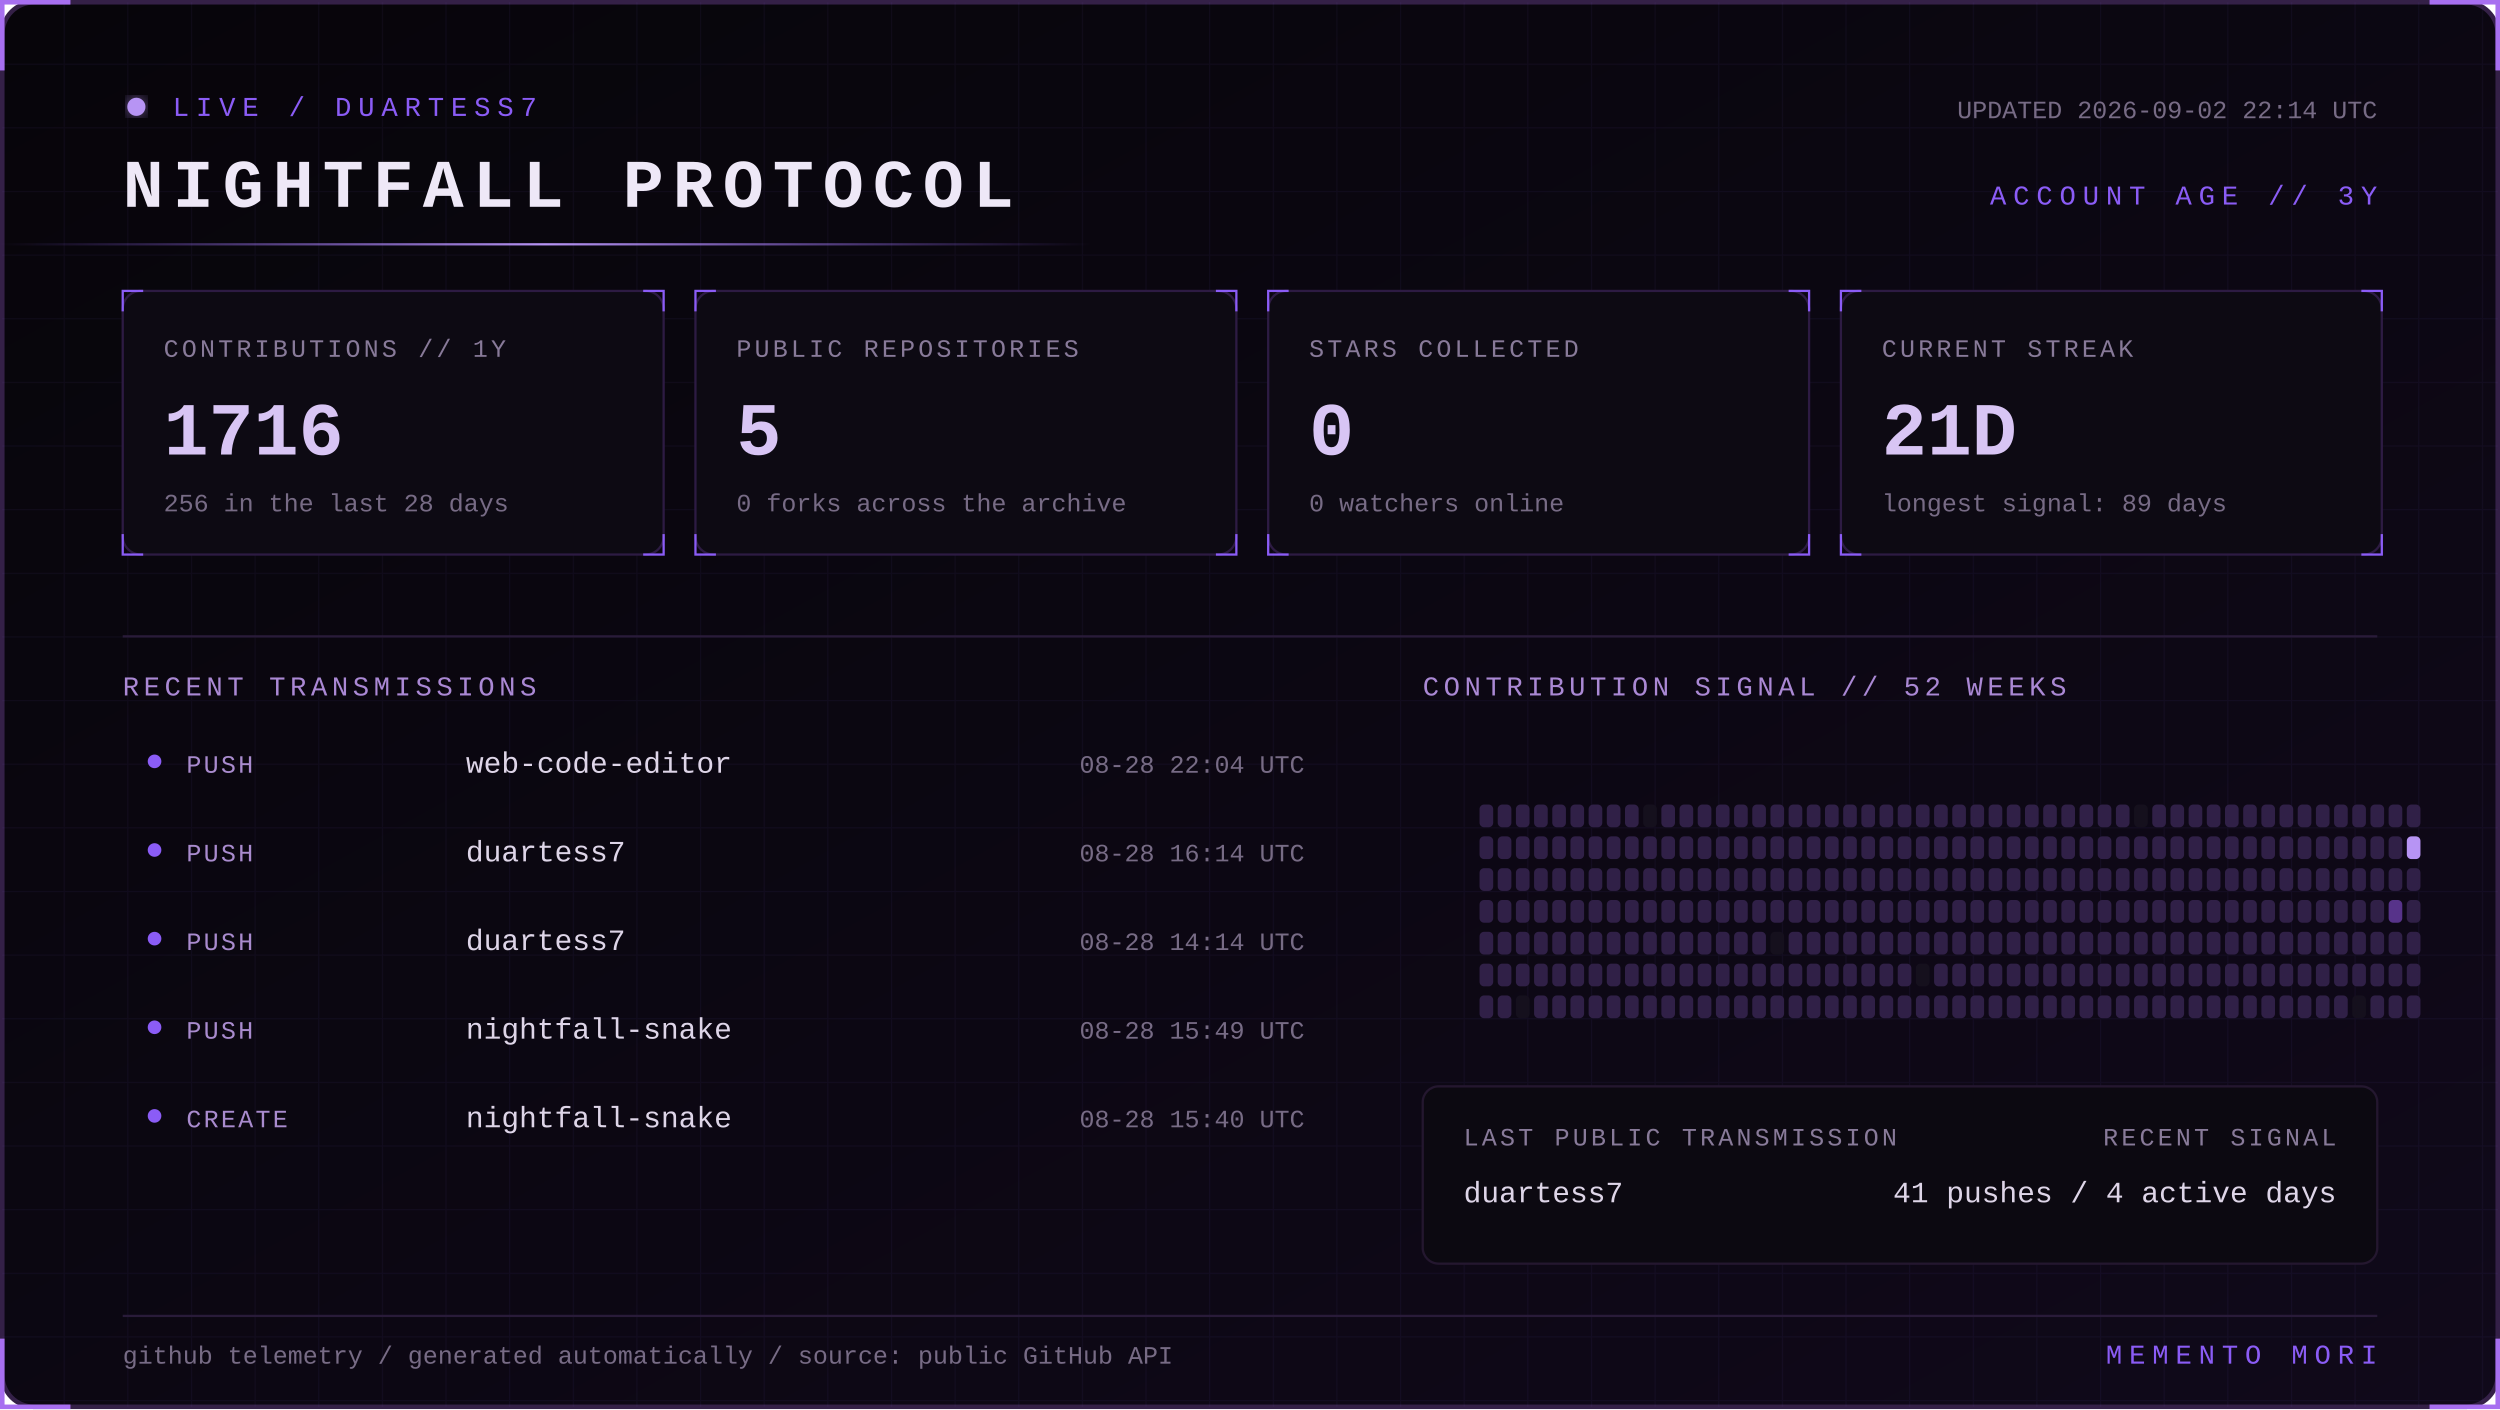
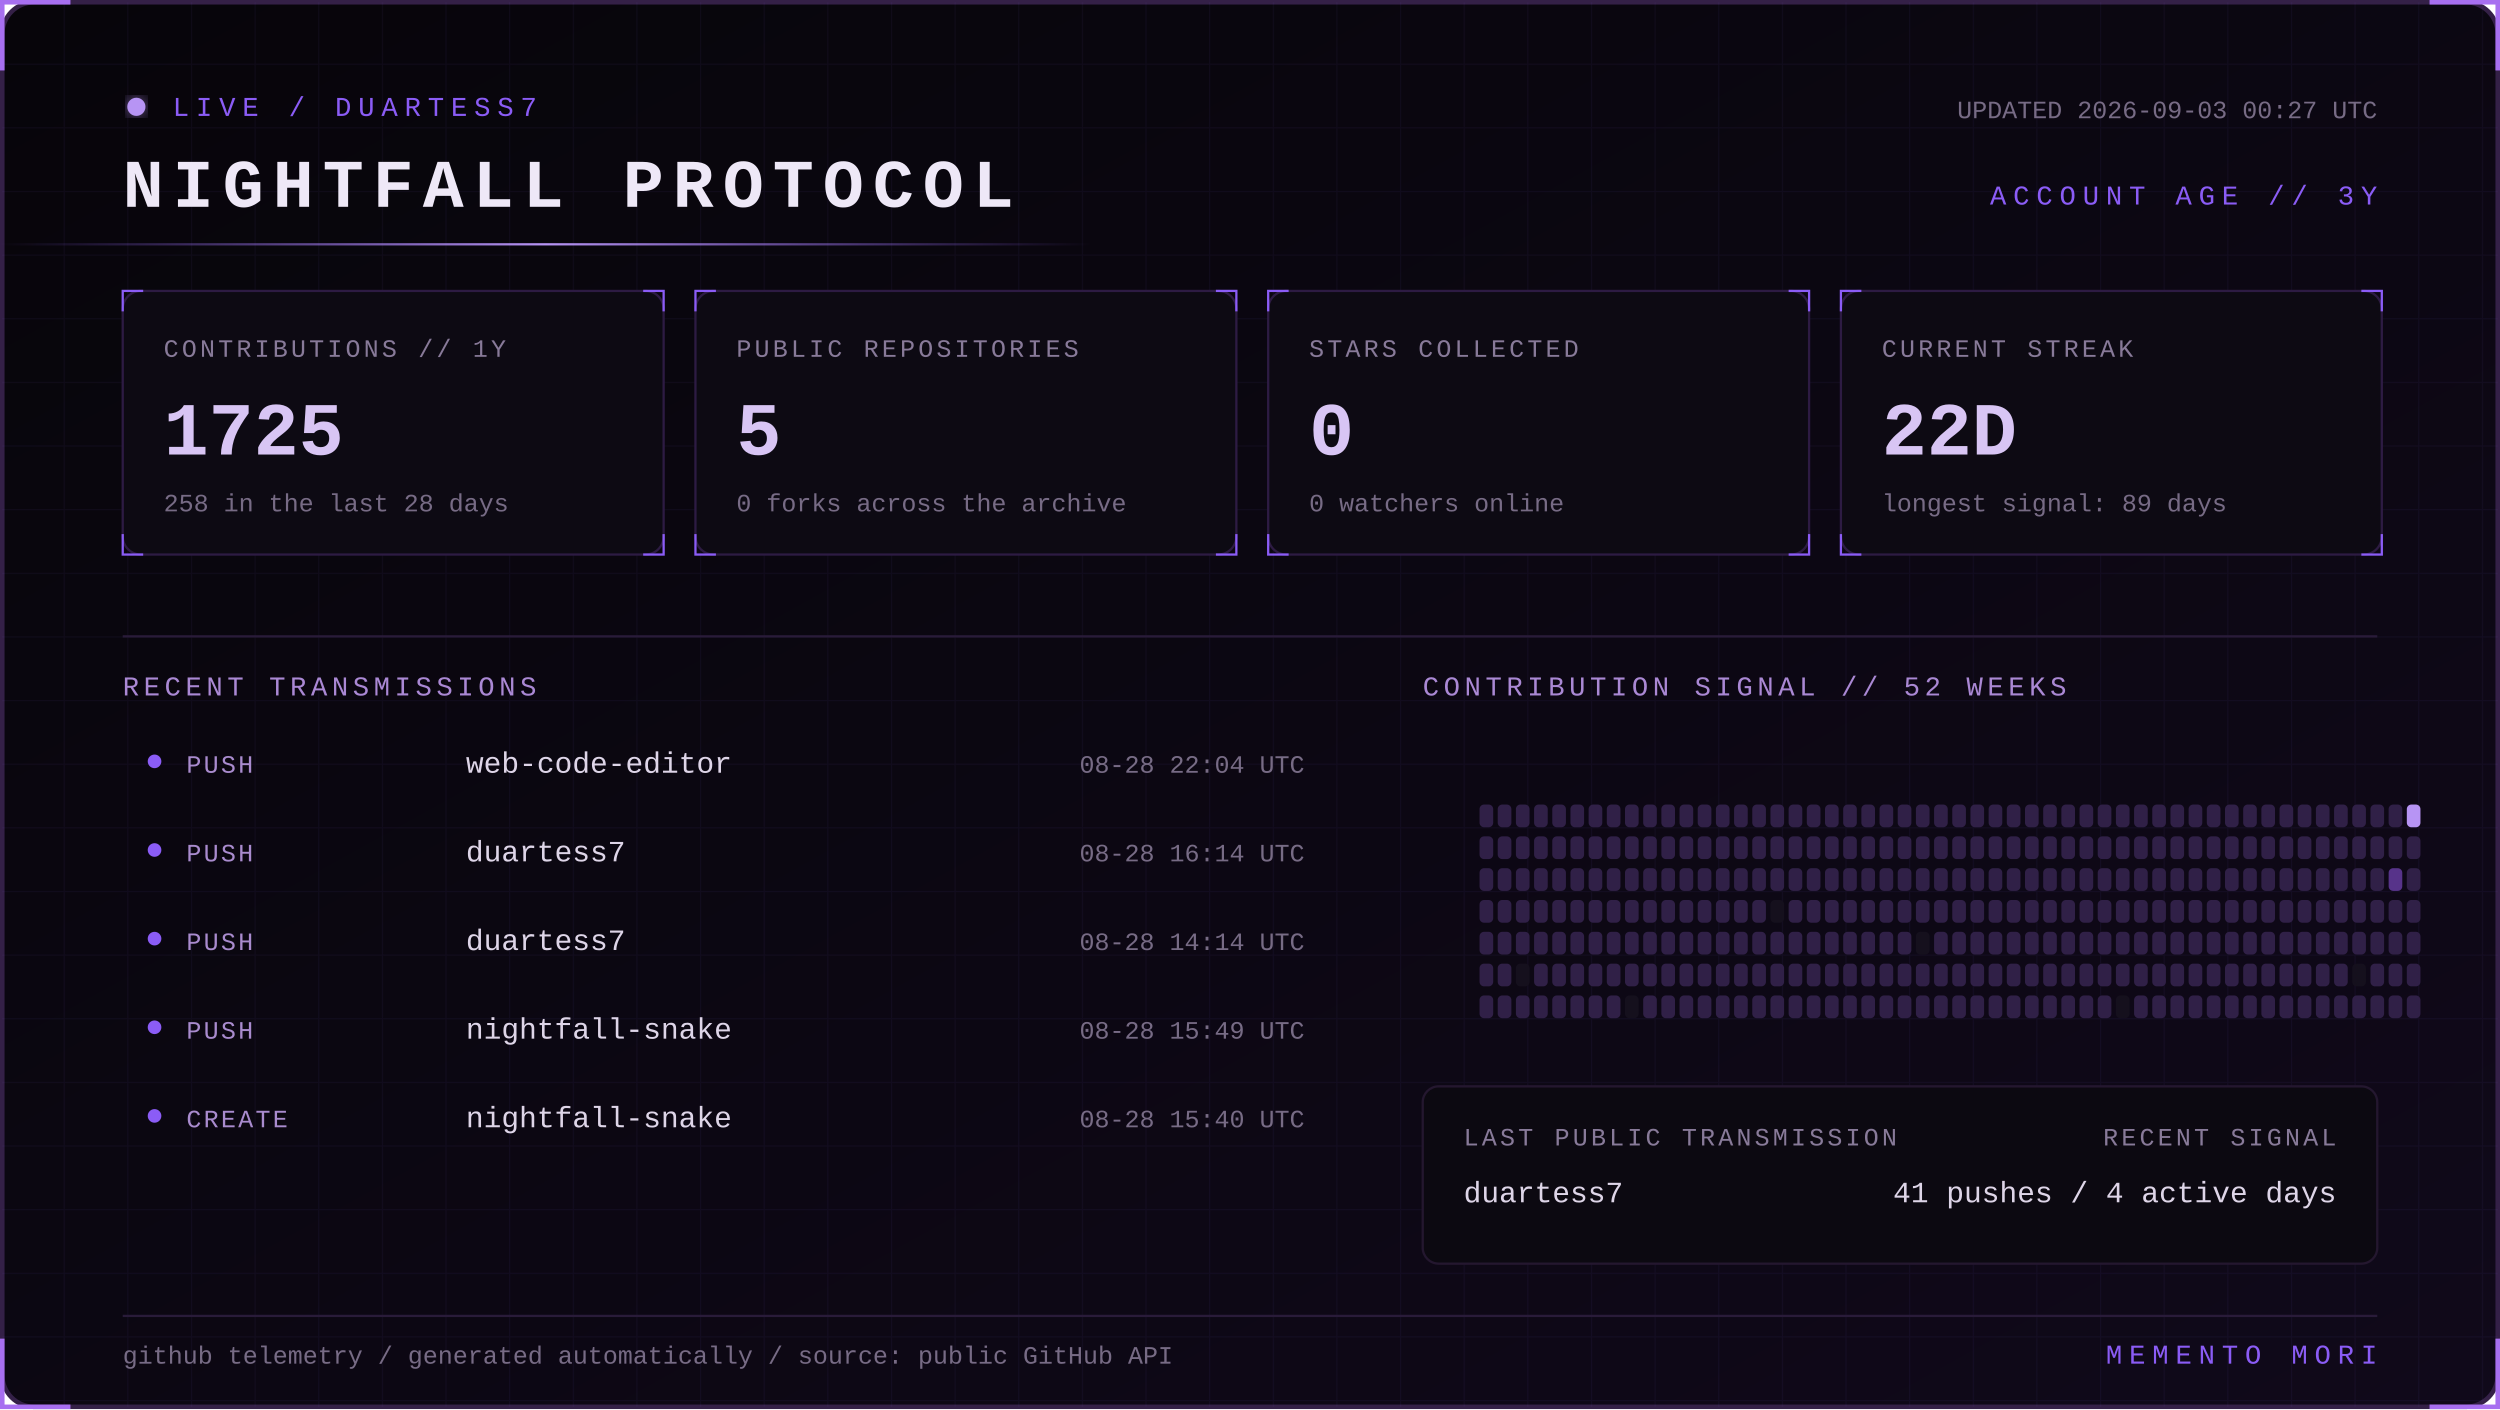
<svg xmlns="http://www.w3.org/2000/svg" width="1100" height="620" viewBox="0 0 1100 620" role="img" aria-labelledby="title desc">
  <defs>
    <linearGradient id="bg" x1="0" y1="0" x2="1" y2="1">
      <stop stop-color="#07050a" />
      <stop offset="1" stop-color="#10091a" />
    </linearGradient>
    <linearGradient id="beam">
      <stop stop-color="#8b5cf6" stop-opacity="0" />
      <stop offset=".5" stop-color="#b794f4" />
      <stop offset="1" stop-color="#8b5cf6" stop-opacity="0" />
    </linearGradient>
    <filter id="glow">
      <feGaussianBlur stdDeviation="4" result="b" />
      <feMerge>
        <feMergeNode in="b" />
        <feMergeNode in="SourceGraphic" />
      </feMerge>
    </filter>
    <pattern id="grid" width="28" height="28" patternUnits="userSpaceOnUse">
      <path d="M28 0H0V28" fill="none" stroke="#8b5cf6" stroke-opacity=".055" />
    </pattern>
    <style>
      text { font-family: Consolas, 'Courier New', monospace; }
      .kicker { fill:#8b5cf6; font-size:12px; letter-spacing:3px; }
      .title { fill:#eee8f7; font-size:30px; font-weight:700; letter-spacing:4px; }
      .label { fill:#887a99; font-size:11px; letter-spacing:1.4px; }
      .value { fill:#d8c5f4; font-size:33px; font-weight:700; }
      .detail,.pct { fill:#776b85; font-size:11px; }
      .section { fill:#aa88d4; font-size:12px; letter-spacing:2px; }
      .lang { fill:#ded5e8; font-size:13px; }
      .event { fill:#a98bce; font-size:11px; letter-spacing:1px; }
      .scan { animation:scan 5s linear infinite; }
      .blink { animation:blink 1.6s step-end infinite; }
      @keyframes scan { from { transform:translateX(-500px) } to { transform:translateX(1100px) } }
      @keyframes blink { 50% { opacity:.25 } }
    </style>
  </defs>
  <rect x="1" y="1" width="1098" height="618" rx="14" fill="url(#bg)" stroke="#342047" stroke-width="2" />
  <rect x="1" y="1" width="1098" height="618" rx="14" fill="url(#grid)" />
  <path d="M31 1H1v30 M1069 1h30v30 M1099 589v30h-30 M31 619H1v-30" stroke="#a76ff0" stroke-width="2" fill="none" />
  <g transform="translate(54 42)">
    <circle cx="6" cy="5" r="4" fill="#b794f4" filter="url(#glow)" class="blink" />
    <text x="22" y="9" class="kicker">LIVE / DUARTESS7</text>
    <text y="49" class="title">NIGHTFALL PROTOCOL</text>
-     <text x="992" y="10" text-anchor="end" class="detail">UPDATED 2026-09-02 22:14 UTC</text>
+     <text x="992" y="10" text-anchor="end" class="detail">UPDATED 2026-09-03 00:27 UTC</text>
    <text x="992" y="48" text-anchor="end" class="kicker">ACCOUNT AGE // 3Y</text>
  </g>
  <rect y="107" width="480" height="1" fill="url(#beam)" class="scan" />
  <g transform="translate(54 128)">
    <rect width="238" height="116" rx="8" fill="#0d0a13" stroke="#2d1b43" />
    <path d="M0 9V0h9 M229 0h9v9 M238 107v9h-9 M9 116H0v-9" stroke="#8b5cf6" fill="none" />
    <text x="18" y="29" class="label">CONTRIBUTIONS // 1Y</text>
-     <text x="18" y="72" class="value">1716</text>
-     <text x="18" y="97" class="detail">256 in the last 28 days</text>
+     <text x="18" y="72" class="value">1725</text>
+     <text x="18" y="97" class="detail">258 in the last 28 days</text>
  </g>
  <g transform="translate(306 128)">
    <rect width="238" height="116" rx="8" fill="#0d0a13" stroke="#2d1b43" />
    <path d="M0 9V0h9 M229 0h9v9 M238 107v9h-9 M9 116H0v-9" stroke="#8b5cf6" fill="none" />
    <text x="18" y="29" class="label">PUBLIC REPOSITORIES</text>
    <text x="18" y="72" class="value">5</text>
    <text x="18" y="97" class="detail">0 forks across the archive</text>
  </g>
  <g transform="translate(558 128)">
    <rect width="238" height="116" rx="8" fill="#0d0a13" stroke="#2d1b43" />
    <path d="M0 9V0h9 M229 0h9v9 M238 107v9h-9 M9 116H0v-9" stroke="#8b5cf6" fill="none" />
    <text x="18" y="29" class="label">STARS COLLECTED</text>
    <text x="18" y="72" class="value">0</text>
    <text x="18" y="97" class="detail">0 watchers online</text>
  </g>
  <g transform="translate(810 128)">
    <rect width="238" height="116" rx="8" fill="#0d0a13" stroke="#2d1b43" />
    <path d="M0 9V0h9 M229 0h9v9 M238 107v9h-9 M9 116H0v-9" stroke="#8b5cf6" fill="none" />
    <text x="18" y="29" class="label">CURRENT STREAK</text>
-     <text x="18" y="72" class="value">21D</text>
+     <text x="18" y="72" class="value">22D</text>
    <text x="18" y="97" class="detail">longest signal: 89 days</text>
  </g>
  <path d="M54 280H1046" stroke="#291b39" />
  <text x="54" y="306" class="section">RECENT TRANSMISSIONS</text>
  <text x="626" y="306" class="section">CONTRIBUTION SIGNAL // 52 WEEKS</text>
  <circle cx="68" cy="335" r="3" fill="#8b5cf6" />
  <text x="82" y="340" class="event">PUSH</text>
  <text x="205" y="340" class="lang">web-code-editor</text>
  <text x="574" y="340" text-anchor="end" class="pct">08-28 22:04 UTC</text>
  <circle cx="68" cy="374" r="3" fill="#8b5cf6" />
  <text x="82" y="379" class="event">PUSH</text>
  <text x="205" y="379" class="lang">duartess7</text>
  <text x="574" y="379" text-anchor="end" class="pct">08-28 16:14 UTC</text>
  <circle cx="68" cy="413" r="3" fill="#8b5cf6" />
  <text x="82" y="418" class="event">PUSH</text>
  <text x="205" y="418" class="lang">duartess7</text>
  <text x="574" y="418" text-anchor="end" class="pct">08-28 14:14 UTC</text>
  <circle cx="68" cy="452" r="3" fill="#8b5cf6" />
  <text x="82" y="457" class="event">PUSH</text>
  <text x="205" y="457" class="lang">nightfall-snake</text>
  <text x="574" y="457" text-anchor="end" class="pct">08-28 15:49 UTC</text>
  <circle cx="68" cy="491" r="3" fill="#8b5cf6" />
  <text x="82" y="496" class="event">CREATE</text>
  <text x="205" y="496" class="lang">nightfall-snake</text>
  <text x="574" y="496" text-anchor="end" class="pct">08-28 15:40 UTC</text>
  <g>
    <rect x="651" y="354" width="6" height="10" rx="2" fill="#302047" />
    <rect x="651" y="368" width="6" height="10" rx="2" fill="#302047" />
    <rect x="651" y="382" width="6" height="10" rx="2" fill="#302047" />
    <rect x="651" y="396" width="6" height="10" rx="2" fill="#302047" />
    <rect x="651" y="410" width="6" height="10" rx="2" fill="#302047" />
    <rect x="651" y="424" width="6" height="10" rx="2" fill="#302047" />
    <rect x="651" y="438" width="6" height="10" rx="2" fill="#302047" />
    <rect x="659" y="354" width="6" height="10" rx="2" fill="#302047" />
    <rect x="659" y="368" width="6" height="10" rx="2" fill="#302047" />
    <rect x="659" y="382" width="6" height="10" rx="2" fill="#302047" />
    <rect x="659" y="396" width="6" height="10" rx="2" fill="#302047" />
    <rect x="659" y="410" width="6" height="10" rx="2" fill="#302047" />
    <rect x="659" y="424" width="6" height="10" rx="2" fill="#302047" />
    <rect x="659" y="438" width="6" height="10" rx="2" fill="#302047" />
    <rect x="667" y="354" width="6" height="10" rx="2" fill="#302047" />
    <rect x="667" y="368" width="6" height="10" rx="2" fill="#302047" />
    <rect x="667" y="382" width="6" height="10" rx="2" fill="#302047" />
    <rect x="667" y="396" width="6" height="10" rx="2" fill="#302047" />
    <rect x="667" y="410" width="6" height="10" rx="2" fill="#302047" />
-     <rect x="667" y="424" width="6" height="10" rx="2" fill="#302047" />
-     <rect x="667" y="438" width="6" height="10" rx="2" fill="#15101d" />
+     <rect x="667" y="424" width="6" height="10" rx="2" fill="#15101d" />
+     <rect x="667" y="438" width="6" height="10" rx="2" fill="#302047" />
    <rect x="675" y="354" width="6" height="10" rx="2" fill="#302047" />
    <rect x="675" y="368" width="6" height="10" rx="2" fill="#302047" />
    <rect x="675" y="382" width="6" height="10" rx="2" fill="#302047" />
    <rect x="675" y="396" width="6" height="10" rx="2" fill="#302047" />
    <rect x="675" y="410" width="6" height="10" rx="2" fill="#302047" />
    <rect x="675" y="424" width="6" height="10" rx="2" fill="#302047" />
    <rect x="675" y="438" width="6" height="10" rx="2" fill="#302047" />
    <rect x="683" y="354" width="6" height="10" rx="2" fill="#302047" />
    <rect x="683" y="368" width="6" height="10" rx="2" fill="#302047" />
    <rect x="683" y="382" width="6" height="10" rx="2" fill="#302047" />
    <rect x="683" y="396" width="6" height="10" rx="2" fill="#302047" />
    <rect x="683" y="410" width="6" height="10" rx="2" fill="#302047" />
    <rect x="683" y="424" width="6" height="10" rx="2" fill="#302047" />
    <rect x="683" y="438" width="6" height="10" rx="2" fill="#302047" />
    <rect x="691" y="354" width="6" height="10" rx="2" fill="#302047" />
    <rect x="691" y="368" width="6" height="10" rx="2" fill="#302047" />
    <rect x="691" y="382" width="6" height="10" rx="2" fill="#302047" />
    <rect x="691" y="396" width="6" height="10" rx="2" fill="#302047" />
    <rect x="691" y="410" width="6" height="10" rx="2" fill="#302047" />
    <rect x="691" y="424" width="6" height="10" rx="2" fill="#302047" />
    <rect x="691" y="438" width="6" height="10" rx="2" fill="#302047" />
    <rect x="699" y="354" width="6" height="10" rx="2" fill="#302047" />
    <rect x="699" y="368" width="6" height="10" rx="2" fill="#302047" />
    <rect x="699" y="382" width="6" height="10" rx="2" fill="#302047" />
    <rect x="699" y="396" width="6" height="10" rx="2" fill="#302047" />
    <rect x="699" y="410" width="6" height="10" rx="2" fill="#302047" />
    <rect x="699" y="424" width="6" height="10" rx="2" fill="#302047" />
    <rect x="699" y="438" width="6" height="10" rx="2" fill="#302047" />
    <rect x="707" y="354" width="6" height="10" rx="2" fill="#302047" />
    <rect x="707" y="368" width="6" height="10" rx="2" fill="#302047" />
    <rect x="707" y="382" width="6" height="10" rx="2" fill="#302047" />
    <rect x="707" y="396" width="6" height="10" rx="2" fill="#302047" />
    <rect x="707" y="410" width="6" height="10" rx="2" fill="#302047" />
    <rect x="707" y="424" width="6" height="10" rx="2" fill="#302047" />
    <rect x="707" y="438" width="6" height="10" rx="2" fill="#302047" />
    <rect x="715" y="354" width="6" height="10" rx="2" fill="#302047" />
    <rect x="715" y="368" width="6" height="10" rx="2" fill="#302047" />
    <rect x="715" y="382" width="6" height="10" rx="2" fill="#302047" />
    <rect x="715" y="396" width="6" height="10" rx="2" fill="#302047" />
    <rect x="715" y="410" width="6" height="10" rx="2" fill="#302047" />
    <rect x="715" y="424" width="6" height="10" rx="2" fill="#302047" />
-     <rect x="715" y="438" width="6" height="10" rx="2" fill="#302047" />
-     <rect x="723" y="354" width="6" height="10" rx="2" fill="#15101d" />
+     <rect x="715" y="438" width="6" height="10" rx="2" fill="#15101d" />
+     <rect x="723" y="354" width="6" height="10" rx="2" fill="#302047" />
    <rect x="723" y="368" width="6" height="10" rx="2" fill="#302047" />
    <rect x="723" y="382" width="6" height="10" rx="2" fill="#302047" />
    <rect x="723" y="396" width="6" height="10" rx="2" fill="#302047" />
    <rect x="723" y="410" width="6" height="10" rx="2" fill="#302047" />
    <rect x="723" y="424" width="6" height="10" rx="2" fill="#302047" />
    <rect x="723" y="438" width="6" height="10" rx="2" fill="#302047" />
    <rect x="731" y="354" width="6" height="10" rx="2" fill="#302047" />
    <rect x="731" y="368" width="6" height="10" rx="2" fill="#302047" />
    <rect x="731" y="382" width="6" height="10" rx="2" fill="#302047" />
    <rect x="731" y="396" width="6" height="10" rx="2" fill="#302047" />
    <rect x="731" y="410" width="6" height="10" rx="2" fill="#302047" />
    <rect x="731" y="424" width="6" height="10" rx="2" fill="#302047" />
    <rect x="731" y="438" width="6" height="10" rx="2" fill="#302047" />
    <rect x="739" y="354" width="6" height="10" rx="2" fill="#302047" />
    <rect x="739" y="368" width="6" height="10" rx="2" fill="#302047" />
    <rect x="739" y="382" width="6" height="10" rx="2" fill="#302047" />
    <rect x="739" y="396" width="6" height="10" rx="2" fill="#302047" />
    <rect x="739" y="410" width="6" height="10" rx="2" fill="#302047" />
    <rect x="739" y="424" width="6" height="10" rx="2" fill="#302047" />
    <rect x="739" y="438" width="6" height="10" rx="2" fill="#302047" />
    <rect x="747" y="354" width="6" height="10" rx="2" fill="#302047" />
    <rect x="747" y="368" width="6" height="10" rx="2" fill="#302047" />
    <rect x="747" y="382" width="6" height="10" rx="2" fill="#302047" />
    <rect x="747" y="396" width="6" height="10" rx="2" fill="#302047" />
    <rect x="747" y="410" width="6" height="10" rx="2" fill="#302047" />
    <rect x="747" y="424" width="6" height="10" rx="2" fill="#302047" />
    <rect x="747" y="438" width="6" height="10" rx="2" fill="#302047" />
    <rect x="755" y="354" width="6" height="10" rx="2" fill="#302047" />
    <rect x="755" y="368" width="6" height="10" rx="2" fill="#302047" />
    <rect x="755" y="382" width="6" height="10" rx="2" fill="#302047" />
    <rect x="755" y="396" width="6" height="10" rx="2" fill="#302047" />
    <rect x="755" y="410" width="6" height="10" rx="2" fill="#302047" />
    <rect x="755" y="424" width="6" height="10" rx="2" fill="#302047" />
    <rect x="755" y="438" width="6" height="10" rx="2" fill="#302047" />
    <rect x="763" y="354" width="6" height="10" rx="2" fill="#302047" />
    <rect x="763" y="368" width="6" height="10" rx="2" fill="#302047" />
    <rect x="763" y="382" width="6" height="10" rx="2" fill="#302047" />
    <rect x="763" y="396" width="6" height="10" rx="2" fill="#302047" />
    <rect x="763" y="410" width="6" height="10" rx="2" fill="#302047" />
    <rect x="763" y="424" width="6" height="10" rx="2" fill="#302047" />
    <rect x="763" y="438" width="6" height="10" rx="2" fill="#302047" />
    <rect x="771" y="354" width="6" height="10" rx="2" fill="#302047" />
    <rect x="771" y="368" width="6" height="10" rx="2" fill="#302047" />
    <rect x="771" y="382" width="6" height="10" rx="2" fill="#302047" />
    <rect x="771" y="396" width="6" height="10" rx="2" fill="#302047" />
    <rect x="771" y="410" width="6" height="10" rx="2" fill="#302047" />
    <rect x="771" y="424" width="6" height="10" rx="2" fill="#302047" />
    <rect x="771" y="438" width="6" height="10" rx="2" fill="#302047" />
    <rect x="779" y="354" width="6" height="10" rx="2" fill="#302047" />
    <rect x="779" y="368" width="6" height="10" rx="2" fill="#302047" />
    <rect x="779" y="382" width="6" height="10" rx="2" fill="#302047" />
-     <rect x="779" y="396" width="6" height="10" rx="2" fill="#302047" />
-     <rect x="779" y="410" width="6" height="10" rx="2" fill="#15101d" />
+     <rect x="779" y="396" width="6" height="10" rx="2" fill="#15101d" />
+     <rect x="779" y="410" width="6" height="10" rx="2" fill="#302047" />
    <rect x="779" y="424" width="6" height="10" rx="2" fill="#302047" />
    <rect x="779" y="438" width="6" height="10" rx="2" fill="#302047" />
    <rect x="787" y="354" width="6" height="10" rx="2" fill="#302047" />
    <rect x="787" y="368" width="6" height="10" rx="2" fill="#302047" />
    <rect x="787" y="382" width="6" height="10" rx="2" fill="#302047" />
    <rect x="787" y="396" width="6" height="10" rx="2" fill="#302047" />
    <rect x="787" y="410" width="6" height="10" rx="2" fill="#302047" />
    <rect x="787" y="424" width="6" height="10" rx="2" fill="#302047" />
    <rect x="787" y="438" width="6" height="10" rx="2" fill="#302047" />
    <rect x="795" y="354" width="6" height="10" rx="2" fill="#302047" />
    <rect x="795" y="368" width="6" height="10" rx="2" fill="#302047" />
    <rect x="795" y="382" width="6" height="10" rx="2" fill="#302047" />
    <rect x="795" y="396" width="6" height="10" rx="2" fill="#302047" />
    <rect x="795" y="410" width="6" height="10" rx="2" fill="#302047" />
    <rect x="795" y="424" width="6" height="10" rx="2" fill="#302047" />
    <rect x="795" y="438" width="6" height="10" rx="2" fill="#302047" />
    <rect x="803" y="354" width="6" height="10" rx="2" fill="#302047" />
    <rect x="803" y="368" width="6" height="10" rx="2" fill="#302047" />
    <rect x="803" y="382" width="6" height="10" rx="2" fill="#302047" />
    <rect x="803" y="396" width="6" height="10" rx="2" fill="#302047" />
    <rect x="803" y="410" width="6" height="10" rx="2" fill="#302047" />
    <rect x="803" y="424" width="6" height="10" rx="2" fill="#302047" />
    <rect x="803" y="438" width="6" height="10" rx="2" fill="#302047" />
    <rect x="811" y="354" width="6" height="10" rx="2" fill="#302047" />
    <rect x="811" y="368" width="6" height="10" rx="2" fill="#302047" />
    <rect x="811" y="382" width="6" height="10" rx="2" fill="#302047" />
    <rect x="811" y="396" width="6" height="10" rx="2" fill="#302047" />
    <rect x="811" y="410" width="6" height="10" rx="2" fill="#302047" />
    <rect x="811" y="424" width="6" height="10" rx="2" fill="#302047" />
    <rect x="811" y="438" width="6" height="10" rx="2" fill="#302047" />
    <rect x="819" y="354" width="6" height="10" rx="2" fill="#302047" />
    <rect x="819" y="368" width="6" height="10" rx="2" fill="#302047" />
    <rect x="819" y="382" width="6" height="10" rx="2" fill="#302047" />
    <rect x="819" y="396" width="6" height="10" rx="2" fill="#302047" />
    <rect x="819" y="410" width="6" height="10" rx="2" fill="#302047" />
    <rect x="819" y="424" width="6" height="10" rx="2" fill="#302047" />
    <rect x="819" y="438" width="6" height="10" rx="2" fill="#302047" />
    <rect x="827" y="354" width="6" height="10" rx="2" fill="#302047" />
    <rect x="827" y="368" width="6" height="10" rx="2" fill="#302047" />
    <rect x="827" y="382" width="6" height="10" rx="2" fill="#302047" />
    <rect x="827" y="396" width="6" height="10" rx="2" fill="#302047" />
    <rect x="827" y="410" width="6" height="10" rx="2" fill="#302047" />
    <rect x="827" y="424" width="6" height="10" rx="2" fill="#302047" />
    <rect x="827" y="438" width="6" height="10" rx="2" fill="#302047" />
    <rect x="835" y="354" width="6" height="10" rx="2" fill="#302047" />
    <rect x="835" y="368" width="6" height="10" rx="2" fill="#302047" />
    <rect x="835" y="382" width="6" height="10" rx="2" fill="#302047" />
    <rect x="835" y="396" width="6" height="10" rx="2" fill="#302047" />
    <rect x="835" y="410" width="6" height="10" rx="2" fill="#302047" />
    <rect x="835" y="424" width="6" height="10" rx="2" fill="#302047" />
    <rect x="835" y="438" width="6" height="10" rx="2" fill="#302047" />
    <rect x="843" y="354" width="6" height="10" rx="2" fill="#302047" />
    <rect x="843" y="368" width="6" height="10" rx="2" fill="#302047" />
    <rect x="843" y="382" width="6" height="10" rx="2" fill="#302047" />
    <rect x="843" y="396" width="6" height="10" rx="2" fill="#302047" />
-     <rect x="843" y="410" width="6" height="10" rx="2" fill="#302047" />
-     <rect x="843" y="424" width="6" height="10" rx="2" fill="#15101d" />
+     <rect x="843" y="410" width="6" height="10" rx="2" fill="#15101d" />
+     <rect x="843" y="424" width="6" height="10" rx="2" fill="#302047" />
    <rect x="843" y="438" width="6" height="10" rx="2" fill="#302047" />
    <rect x="851" y="354" width="6" height="10" rx="2" fill="#302047" />
    <rect x="851" y="368" width="6" height="10" rx="2" fill="#302047" />
    <rect x="851" y="382" width="6" height="10" rx="2" fill="#302047" />
    <rect x="851" y="396" width="6" height="10" rx="2" fill="#302047" />
    <rect x="851" y="410" width="6" height="10" rx="2" fill="#302047" />
    <rect x="851" y="424" width="6" height="10" rx="2" fill="#302047" />
    <rect x="851" y="438" width="6" height="10" rx="2" fill="#302047" />
    <rect x="859" y="354" width="6" height="10" rx="2" fill="#302047" />
    <rect x="859" y="368" width="6" height="10" rx="2" fill="#302047" />
    <rect x="859" y="382" width="6" height="10" rx="2" fill="#302047" />
    <rect x="859" y="396" width="6" height="10" rx="2" fill="#302047" />
    <rect x="859" y="410" width="6" height="10" rx="2" fill="#302047" />
    <rect x="859" y="424" width="6" height="10" rx="2" fill="#302047" />
    <rect x="859" y="438" width="6" height="10" rx="2" fill="#302047" />
    <rect x="867" y="354" width="6" height="10" rx="2" fill="#302047" />
    <rect x="867" y="368" width="6" height="10" rx="2" fill="#302047" />
    <rect x="867" y="382" width="6" height="10" rx="2" fill="#302047" />
    <rect x="867" y="396" width="6" height="10" rx="2" fill="#302047" />
    <rect x="867" y="410" width="6" height="10" rx="2" fill="#302047" />
    <rect x="867" y="424" width="6" height="10" rx="2" fill="#302047" />
    <rect x="867" y="438" width="6" height="10" rx="2" fill="#302047" />
    <rect x="875" y="354" width="6" height="10" rx="2" fill="#302047" />
    <rect x="875" y="368" width="6" height="10" rx="2" fill="#302047" />
    <rect x="875" y="382" width="6" height="10" rx="2" fill="#302047" />
    <rect x="875" y="396" width="6" height="10" rx="2" fill="#302047" />
    <rect x="875" y="410" width="6" height="10" rx="2" fill="#302047" />
    <rect x="875" y="424" width="6" height="10" rx="2" fill="#302047" />
    <rect x="875" y="438" width="6" height="10" rx="2" fill="#302047" />
    <rect x="883" y="354" width="6" height="10" rx="2" fill="#302047" />
    <rect x="883" y="368" width="6" height="10" rx="2" fill="#302047" />
    <rect x="883" y="382" width="6" height="10" rx="2" fill="#302047" />
    <rect x="883" y="396" width="6" height="10" rx="2" fill="#302047" />
    <rect x="883" y="410" width="6" height="10" rx="2" fill="#302047" />
    <rect x="883" y="424" width="6" height="10" rx="2" fill="#302047" />
    <rect x="883" y="438" width="6" height="10" rx="2" fill="#302047" />
    <rect x="891" y="354" width="6" height="10" rx="2" fill="#302047" />
    <rect x="891" y="368" width="6" height="10" rx="2" fill="#302047" />
    <rect x="891" y="382" width="6" height="10" rx="2" fill="#302047" />
    <rect x="891" y="396" width="6" height="10" rx="2" fill="#302047" />
    <rect x="891" y="410" width="6" height="10" rx="2" fill="#302047" />
    <rect x="891" y="424" width="6" height="10" rx="2" fill="#302047" />
    <rect x="891" y="438" width="6" height="10" rx="2" fill="#302047" />
    <rect x="899" y="354" width="6" height="10" rx="2" fill="#302047" />
    <rect x="899" y="368" width="6" height="10" rx="2" fill="#302047" />
    <rect x="899" y="382" width="6" height="10" rx="2" fill="#302047" />
    <rect x="899" y="396" width="6" height="10" rx="2" fill="#302047" />
    <rect x="899" y="410" width="6" height="10" rx="2" fill="#302047" />
    <rect x="899" y="424" width="6" height="10" rx="2" fill="#302047" />
    <rect x="899" y="438" width="6" height="10" rx="2" fill="#302047" />
    <rect x="907" y="354" width="6" height="10" rx="2" fill="#302047" />
    <rect x="907" y="368" width="6" height="10" rx="2" fill="#302047" />
    <rect x="907" y="382" width="6" height="10" rx="2" fill="#302047" />
    <rect x="907" y="396" width="6" height="10" rx="2" fill="#302047" />
    <rect x="907" y="410" width="6" height="10" rx="2" fill="#302047" />
    <rect x="907" y="424" width="6" height="10" rx="2" fill="#302047" />
    <rect x="907" y="438" width="6" height="10" rx="2" fill="#302047" />
    <rect x="915" y="354" width="6" height="10" rx="2" fill="#302047" />
    <rect x="915" y="368" width="6" height="10" rx="2" fill="#302047" />
    <rect x="915" y="382" width="6" height="10" rx="2" fill="#302047" />
    <rect x="915" y="396" width="6" height="10" rx="2" fill="#302047" />
    <rect x="915" y="410" width="6" height="10" rx="2" fill="#302047" />
    <rect x="915" y="424" width="6" height="10" rx="2" fill="#302047" />
    <rect x="915" y="438" width="6" height="10" rx="2" fill="#302047" />
    <rect x="923" y="354" width="6" height="10" rx="2" fill="#302047" />
    <rect x="923" y="368" width="6" height="10" rx="2" fill="#302047" />
    <rect x="923" y="382" width="6" height="10" rx="2" fill="#302047" />
    <rect x="923" y="396" width="6" height="10" rx="2" fill="#302047" />
    <rect x="923" y="410" width="6" height="10" rx="2" fill="#302047" />
    <rect x="923" y="424" width="6" height="10" rx="2" fill="#302047" />
    <rect x="923" y="438" width="6" height="10" rx="2" fill="#302047" />
    <rect x="931" y="354" width="6" height="10" rx="2" fill="#302047" />
    <rect x="931" y="368" width="6" height="10" rx="2" fill="#302047" />
    <rect x="931" y="382" width="6" height="10" rx="2" fill="#302047" />
    <rect x="931" y="396" width="6" height="10" rx="2" fill="#302047" />
    <rect x="931" y="410" width="6" height="10" rx="2" fill="#302047" />
    <rect x="931" y="424" width="6" height="10" rx="2" fill="#302047" />
-     <rect x="931" y="438" width="6" height="10" rx="2" fill="#302047" />
-     <rect x="939" y="354" width="6" height="10" rx="2" fill="#15101d" />
+     <rect x="931" y="438" width="6" height="10" rx="2" fill="#15101d" />
+     <rect x="939" y="354" width="6" height="10" rx="2" fill="#302047" />
    <rect x="939" y="368" width="6" height="10" rx="2" fill="#302047" />
    <rect x="939" y="382" width="6" height="10" rx="2" fill="#302047" />
    <rect x="939" y="396" width="6" height="10" rx="2" fill="#302047" />
    <rect x="939" y="410" width="6" height="10" rx="2" fill="#302047" />
    <rect x="939" y="424" width="6" height="10" rx="2" fill="#302047" />
    <rect x="939" y="438" width="6" height="10" rx="2" fill="#302047" />
    <rect x="947" y="354" width="6" height="10" rx="2" fill="#302047" />
    <rect x="947" y="368" width="6" height="10" rx="2" fill="#302047" />
    <rect x="947" y="382" width="6" height="10" rx="2" fill="#302047" />
    <rect x="947" y="396" width="6" height="10" rx="2" fill="#302047" />
    <rect x="947" y="410" width="6" height="10" rx="2" fill="#302047" />
    <rect x="947" y="424" width="6" height="10" rx="2" fill="#302047" />
    <rect x="947" y="438" width="6" height="10" rx="2" fill="#302047" />
    <rect x="955" y="354" width="6" height="10" rx="2" fill="#302047" />
    <rect x="955" y="368" width="6" height="10" rx="2" fill="#302047" />
    <rect x="955" y="382" width="6" height="10" rx="2" fill="#302047" />
    <rect x="955" y="396" width="6" height="10" rx="2" fill="#302047" />
    <rect x="955" y="410" width="6" height="10" rx="2" fill="#302047" />
    <rect x="955" y="424" width="6" height="10" rx="2" fill="#302047" />
    <rect x="955" y="438" width="6" height="10" rx="2" fill="#302047" />
    <rect x="963" y="354" width="6" height="10" rx="2" fill="#302047" />
    <rect x="963" y="368" width="6" height="10" rx="2" fill="#302047" />
    <rect x="963" y="382" width="6" height="10" rx="2" fill="#302047" />
    <rect x="963" y="396" width="6" height="10" rx="2" fill="#302047" />
    <rect x="963" y="410" width="6" height="10" rx="2" fill="#302047" />
    <rect x="963" y="424" width="6" height="10" rx="2" fill="#302047" />
    <rect x="963" y="438" width="6" height="10" rx="2" fill="#302047" />
    <rect x="971" y="354" width="6" height="10" rx="2" fill="#302047" />
    <rect x="971" y="368" width="6" height="10" rx="2" fill="#302047" />
    <rect x="971" y="382" width="6" height="10" rx="2" fill="#302047" />
    <rect x="971" y="396" width="6" height="10" rx="2" fill="#302047" />
    <rect x="971" y="410" width="6" height="10" rx="2" fill="#302047" />
    <rect x="971" y="424" width="6" height="10" rx="2" fill="#302047" />
    <rect x="971" y="438" width="6" height="10" rx="2" fill="#302047" />
    <rect x="979" y="354" width="6" height="10" rx="2" fill="#302047" />
    <rect x="979" y="368" width="6" height="10" rx="2" fill="#302047" />
    <rect x="979" y="382" width="6" height="10" rx="2" fill="#302047" />
    <rect x="979" y="396" width="6" height="10" rx="2" fill="#302047" />
    <rect x="979" y="410" width="6" height="10" rx="2" fill="#302047" />
    <rect x="979" y="424" width="6" height="10" rx="2" fill="#302047" />
    <rect x="979" y="438" width="6" height="10" rx="2" fill="#302047" />
    <rect x="987" y="354" width="6" height="10" rx="2" fill="#302047" />
    <rect x="987" y="368" width="6" height="10" rx="2" fill="#302047" />
    <rect x="987" y="382" width="6" height="10" rx="2" fill="#302047" />
    <rect x="987" y="396" width="6" height="10" rx="2" fill="#302047" />
    <rect x="987" y="410" width="6" height="10" rx="2" fill="#302047" />
    <rect x="987" y="424" width="6" height="10" rx="2" fill="#302047" />
    <rect x="987" y="438" width="6" height="10" rx="2" fill="#302047" />
    <rect x="995" y="354" width="6" height="10" rx="2" fill="#302047" />
    <rect x="995" y="368" width="6" height="10" rx="2" fill="#302047" />
    <rect x="995" y="382" width="6" height="10" rx="2" fill="#302047" />
    <rect x="995" y="396" width="6" height="10" rx="2" fill="#302047" />
    <rect x="995" y="410" width="6" height="10" rx="2" fill="#302047" />
    <rect x="995" y="424" width="6" height="10" rx="2" fill="#302047" />
    <rect x="995" y="438" width="6" height="10" rx="2" fill="#302047" />
    <rect x="1003" y="354" width="6" height="10" rx="2" fill="#302047" />
    <rect x="1003" y="368" width="6" height="10" rx="2" fill="#302047" />
    <rect x="1003" y="382" width="6" height="10" rx="2" fill="#302047" />
    <rect x="1003" y="396" width="6" height="10" rx="2" fill="#302047" />
    <rect x="1003" y="410" width="6" height="10" rx="2" fill="#302047" />
    <rect x="1003" y="424" width="6" height="10" rx="2" fill="#302047" />
    <rect x="1003" y="438" width="6" height="10" rx="2" fill="#302047" />
    <rect x="1011" y="354" width="6" height="10" rx="2" fill="#302047" />
    <rect x="1011" y="368" width="6" height="10" rx="2" fill="#302047" />
    <rect x="1011" y="382" width="6" height="10" rx="2" fill="#302047" />
    <rect x="1011" y="396" width="6" height="10" rx="2" fill="#302047" />
    <rect x="1011" y="410" width="6" height="10" rx="2" fill="#302047" />
    <rect x="1011" y="424" width="6" height="10" rx="2" fill="#302047" />
    <rect x="1011" y="438" width="6" height="10" rx="2" fill="#302047" />
    <rect x="1019" y="354" width="6" height="10" rx="2" fill="#302047" />
    <rect x="1019" y="368" width="6" height="10" rx="2" fill="#302047" />
    <rect x="1019" y="382" width="6" height="10" rx="2" fill="#302047" />
    <rect x="1019" y="396" width="6" height="10" rx="2" fill="#302047" />
    <rect x="1019" y="410" width="6" height="10" rx="2" fill="#302047" />
    <rect x="1019" y="424" width="6" height="10" rx="2" fill="#302047" />
    <rect x="1019" y="438" width="6" height="10" rx="2" fill="#302047" />
    <rect x="1027" y="354" width="6" height="10" rx="2" fill="#302047" />
    <rect x="1027" y="368" width="6" height="10" rx="2" fill="#302047" />
    <rect x="1027" y="382" width="6" height="10" rx="2" fill="#302047" />
    <rect x="1027" y="396" width="6" height="10" rx="2" fill="#302047" />
    <rect x="1027" y="410" width="6" height="10" rx="2" fill="#302047" />
    <rect x="1027" y="424" width="6" height="10" rx="2" fill="#302047" />
    <rect x="1027" y="438" width="6" height="10" rx="2" fill="#302047" />
    <rect x="1035" y="354" width="6" height="10" rx="2" fill="#302047" />
    <rect x="1035" y="368" width="6" height="10" rx="2" fill="#302047" />
    <rect x="1035" y="382" width="6" height="10" rx="2" fill="#302047" />
    <rect x="1035" y="396" width="6" height="10" rx="2" fill="#302047" />
    <rect x="1035" y="410" width="6" height="10" rx="2" fill="#302047" />
-     <rect x="1035" y="424" width="6" height="10" rx="2" fill="#302047" />
-     <rect x="1035" y="438" width="6" height="10" rx="2" fill="#15101d" />
+     <rect x="1035" y="424" width="6" height="10" rx="2" fill="#15101d" />
+     <rect x="1035" y="438" width="6" height="10" rx="2" fill="#302047" />
    <rect x="1043" y="354" width="6" height="10" rx="2" fill="#302047" />
    <rect x="1043" y="368" width="6" height="10" rx="2" fill="#302047" />
    <rect x="1043" y="382" width="6" height="10" rx="2" fill="#302047" />
    <rect x="1043" y="396" width="6" height="10" rx="2" fill="#302047" />
    <rect x="1043" y="410" width="6" height="10" rx="2" fill="#302047" />
    <rect x="1043" y="424" width="6" height="10" rx="2" fill="#302047" />
    <rect x="1043" y="438" width="6" height="10" rx="2" fill="#302047" />
    <rect x="1051" y="354" width="6" height="10" rx="2" fill="#302047" />
    <rect x="1051" y="368" width="6" height="10" rx="2" fill="#302047" />
-     <rect x="1051" y="382" width="6" height="10" rx="2" fill="#302047" />
-     <rect x="1051" y="396" width="6" height="10" rx="2" fill="#57338a" />
+     <rect x="1051" y="382" width="6" height="10" rx="2" fill="#57338a" />
+     <rect x="1051" y="396" width="6" height="10" rx="2" fill="#302047" />
    <rect x="1051" y="410" width="6" height="10" rx="2" fill="#302047" />
    <rect x="1051" y="424" width="6" height="10" rx="2" fill="#302047" />
    <rect x="1051" y="438" width="6" height="10" rx="2" fill="#302047" />
-     <rect x="1059" y="354" width="6" height="10" rx="2" fill="#302047" />
-     <rect x="1059" y="368" width="6" height="10" rx="2" fill="#b794f4" />
+     <rect x="1059" y="354" width="6" height="10" rx="2" fill="#b794f4" />
+     <rect x="1059" y="368" width="6" height="10" rx="2" fill="#302047" />
    <rect x="1059" y="382" width="6" height="10" rx="2" fill="#302047" />
    <rect x="1059" y="396" width="6" height="10" rx="2" fill="#302047" />
    <rect x="1059" y="410" width="6" height="10" rx="2" fill="#302047" />
    <rect x="1059" y="424" width="6" height="10" rx="2" fill="#302047" />
    <rect x="1059" y="438" width="6" height="10" rx="2" fill="#302047" />
  </g>
  <g transform="translate(626 478)">
    <rect width="420" height="78" rx="7" fill="#0c0911" stroke="#24172f" />
    <text x="18" y="26" class="label">LAST PUBLIC TRANSMISSION</text>
    <text x="18" y="51" class="lang">duartess7</text>
    <text x="402" y="26" text-anchor="end" class="label">RECENT SIGNAL</text>
    <text x="402" y="51" text-anchor="end" class="lang">41 pushes / 4 active days</text>
  </g>
  <path d="M54 579H1046" stroke="#291b39" />
  <text x="54" y="600" class="detail">github telemetry / generated automatically / source: public GitHub API</text>
  <text x="1046" y="600" text-anchor="end" class="kicker">MEMENTO MORI</text>
</svg>
